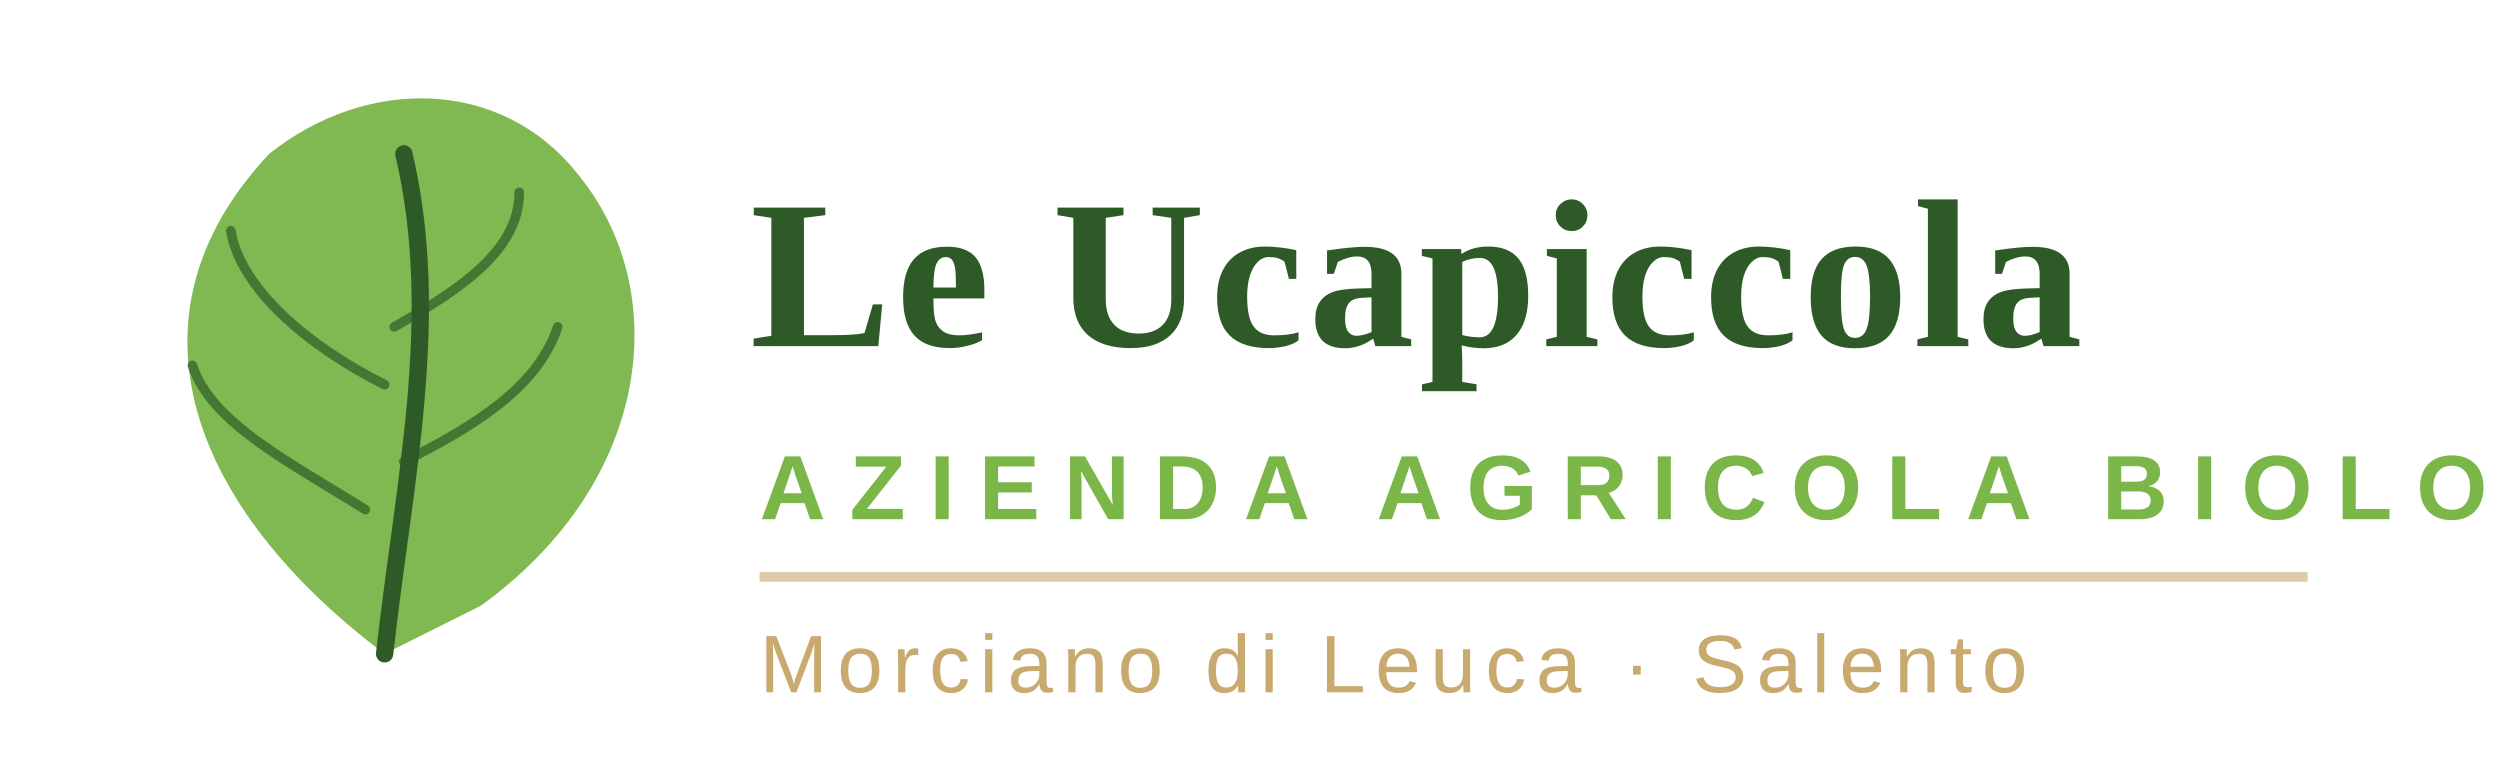
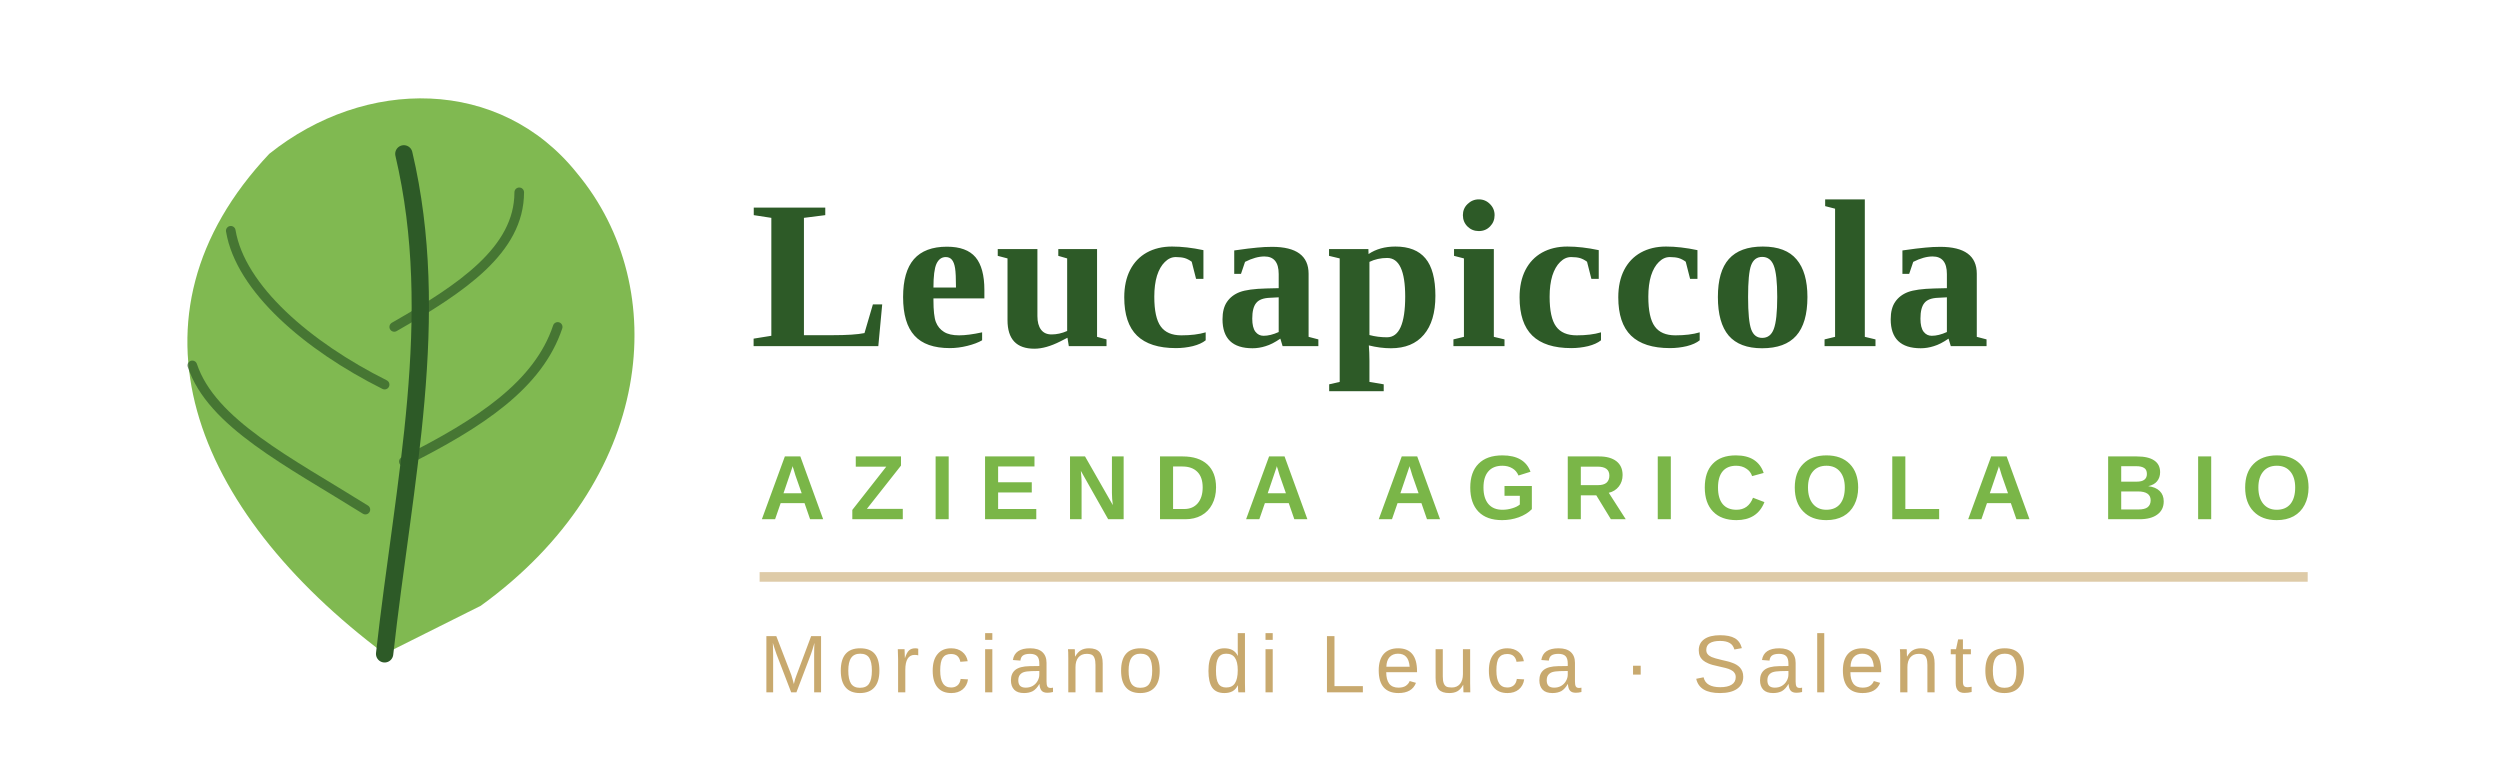
<svg xmlns="http://www.w3.org/2000/svg" viewBox="0 0 260 80" width="260" height="80">
  <g transform="translate(10, 8)">
    <path d="M30 60 C10 45, 2 25, 18 8 C28 0, 42 0, 50 10 C60 22, 58 42, 40 55 Z" fill="#7ab648" opacity="0.95" />
    <path d="M30 60 C32 42, 36 25, 32 8" stroke="#2d5a27" stroke-width="1.8" fill="none" stroke-linecap="round" />
    <path d="M28 45 C20 40, 12 36, 10 30" stroke="#2d5a27" stroke-width="1" fill="none" stroke-linecap="round" opacity="0.7" />
    <path d="M30 32 C22 28, 15 22, 14 16" stroke="#2d5a27" stroke-width="1" fill="none" stroke-linecap="round" opacity="0.7" />
    <path d="M32 40 C40 36, 46 32, 48 26" stroke="#2d5a27" stroke-width="1" fill="none" stroke-linecap="round" opacity="0.7" />
    <path d="M31 26 C38 22, 44 18, 44 12" stroke="#2d5a27" stroke-width="1" fill="none" stroke-linecap="round" opacity="0.7" />
  </g>
-   <text x="78" y="36" font-family="Georgia, 'Times New Roman', serif" font-size="22" font-weight="bold" fill="#2d5a27" letter-spacing="0.5">Le Ucapiccola</text>
-   <text x="79" y="54" font-family="Arial, Helvetica, sans-serif" font-size="9.5" font-weight="600" fill="#7ab648" letter-spacing="2.5">AZIENDA AGRICOLA BIOLOGICA</text>
+   <text x="78" y="36" font-family="Georgia, 'Times New Roman', serif" font-size="22" font-weight="bold" fill="#2d5a27" letter-spacing="0.5">Leucapiccola</text>
+   <text x="79" y="54" font-family="Arial, Helvetica, sans-serif" font-size="9.5" font-weight="600" fill="#7ab648" letter-spacing="2.5">AZIENDA AGRICOLA BIO</text>
  <line x1="79" y1="60" x2="240" y2="60" stroke="#c8a96e" stroke-width="1" opacity="0.6" />
  <text x="79" y="72" font-family="Arial, Helvetica, sans-serif" font-size="8.5" fill="#c8a96e" letter-spacing="1">Morciano di Leuca · Salento</text>
</svg>
